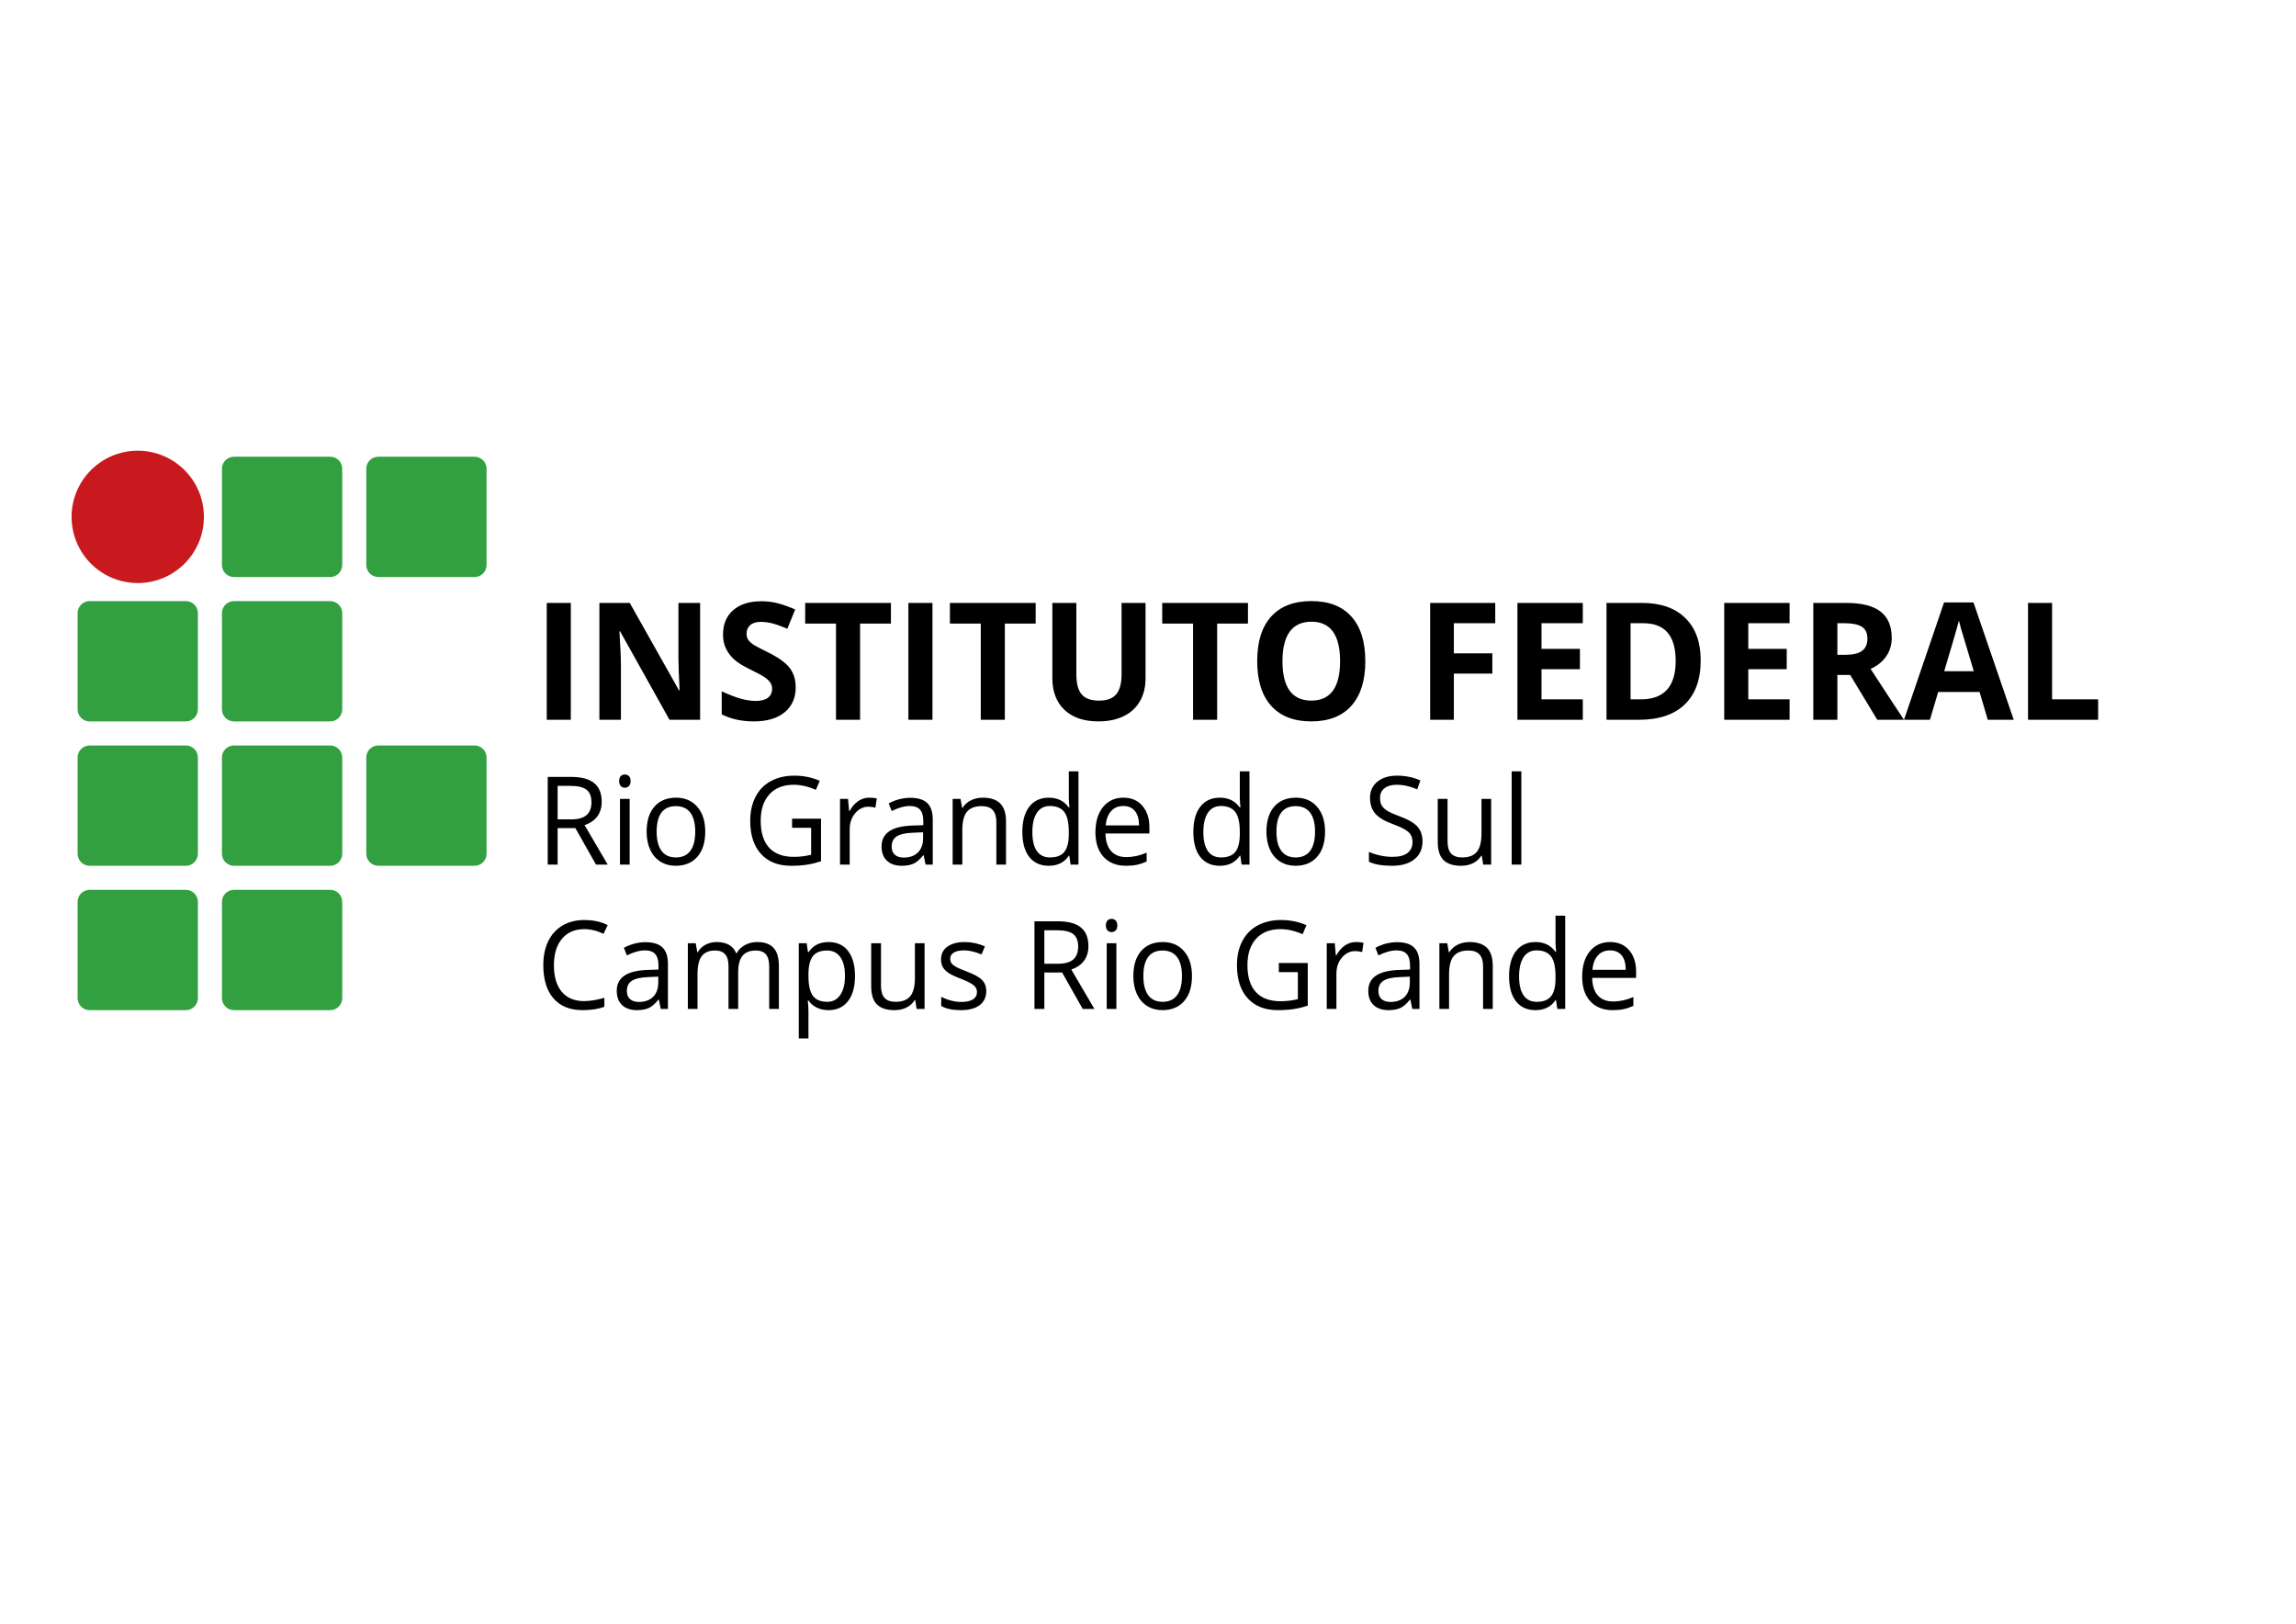
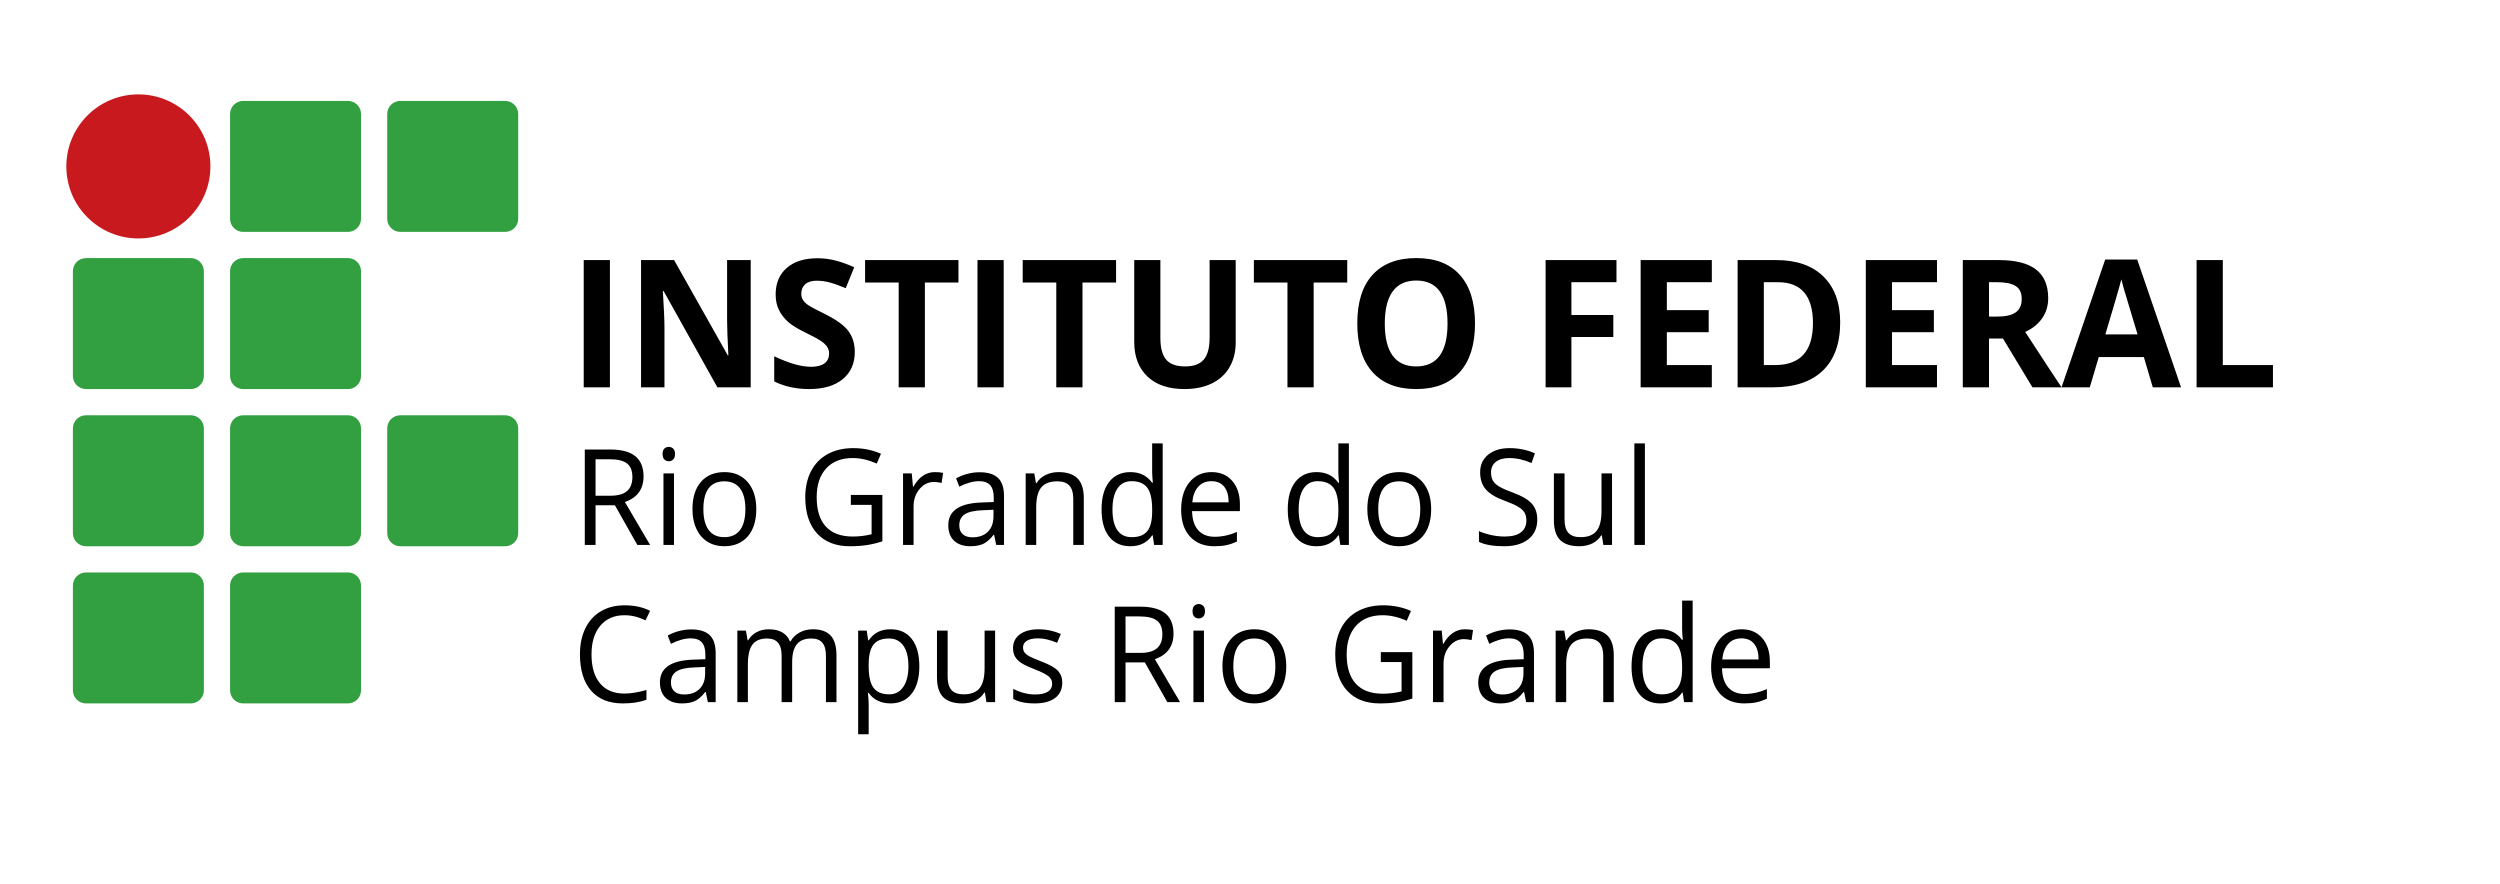
- <svg xmlns="http://www.w3.org/2000/svg" width="297mm" height="210mm" id="svg3494" version="1.1">
+ <svg xmlns="http://www.w3.org/2000/svg" width="297mm" height="105mm" id="svg3494" version="1.1">
  <defs id="defs3496" />
-   <g id="layer1" transform="translate(0,-308.2677)">
-     <rect style="fill:#c8191e;fill-opacity:1;stroke:none;stroke-width:1;stroke-miterlimit:4;stroke-dasharray:1, 8;stroke-dashoffset:0;stroke-opacity:1" id="rect3388" width="64.691" height="64.691" x="35" y="528.585" ry="32.345" />
-     <rect y="531.525" x="108.512" height="58.81" width="58.81" id="rect3396" style="fill:#32a041;fill-opacity:1;stroke:none;stroke-width:1;stroke-miterlimit:4;stroke-dasharray:1, 8;stroke-dashoffset:0;stroke-opacity:1" ry="5.881" />
-     <rect style="fill:#32a041;fill-opacity:1;stroke:none;stroke-width:1;stroke-miterlimit:4;stroke-dasharray:1, 8;stroke-dashoffset:0;stroke-opacity:1" id="rect3398" width="58.81" height="58.81" x="179.084" y="531.525" ry="5.881" />
-     <rect y="602.097" x="37.94" height="58.81" width="58.81" id="rect3400" style="fill:#32a041;fill-opacity:1;stroke:none;stroke-width:1;stroke-miterlimit:4;stroke-dasharray:1, 8;stroke-dashoffset:0;stroke-opacity:1" ry="5.881" />
-     <rect style="fill:#32a041;fill-opacity:1;stroke:none;stroke-width:1;stroke-miterlimit:4;stroke-dasharray:1, 8;stroke-dashoffset:0;stroke-opacity:1" id="rect3402" width="58.81" height="58.81" x="108.512" y="602.097" ry="5.881" />
-     <rect style="fill:#32a041;fill-opacity:1;stroke:none;stroke-width:1;stroke-miterlimit:4;stroke-dasharray:1, 8;stroke-dashoffset:0;stroke-opacity:1" id="rect3406" width="58.81" height="58.81" x="37.94" y="672.669" ry="5.881" />
-     <rect y="672.669" x="108.512" height="58.81" width="58.81" id="rect3408" style="fill:#32a041;fill-opacity:1;stroke:none;stroke-width:1;stroke-miterlimit:4;stroke-dasharray:1, 8;stroke-dashoffset:0;stroke-opacity:1" ry="5.881" />
-     <rect style="fill:#32a041;fill-opacity:1;stroke:none;stroke-width:1;stroke-miterlimit:4;stroke-dasharray:1, 8;stroke-dashoffset:0;stroke-opacity:1" id="rect3410" width="58.81" height="58.81" x="179.084" y="672.669" ry="5.881" />
-     <rect y="743.241" x="37.94" height="58.81" width="58.81" id="rect3412" style="fill:#32a041;fill-opacity:1;stroke:none;stroke-width:1;stroke-miterlimit:4;stroke-dasharray:1, 8;stroke-dashoffset:0;stroke-opacity:1" ry="5.881" />
-     <rect style="fill:#32a041;fill-opacity:1;stroke:none;stroke-width:1;stroke-miterlimit:4;stroke-dasharray:1, 8;stroke-dashoffset:0;stroke-opacity:1" id="rect3414" width="58.81" height="58.81" x="108.512" y="743.241" ry="5.881" />
-     <text xml:space="preserve" style="font-style:normal;font-variant:normal;font-weight:bold;font-stretch:normal;font-size:78.883px;line-height:125%;font-family:'Open Sans';-inkscape-font-specification:'Open Sans, Bold';text-align:start;letter-spacing:0px;word-spacing:0px;writing-mode:lr-tb;text-anchor:start;fill:#000000;fill-opacity:1;stroke:none;stroke-width:1px;stroke-linecap:butt;stroke-linejoin:miter;stroke-opacity:1" x="264.093" y="650.678" id="text4218" transform="scale(0.9856881,1.01452)">
-       <tspan id="tspan4220" x="264.093" y="650.678" style="font-style:normal;font-variant:normal;font-weight:bold;font-stretch:normal;font-size:78.883px;line-height:125%;font-family:'Open Sans';-inkscape-font-specification:'Open Sans, Bold';text-align:start;writing-mode:lr-tb;text-anchor:start">INSTITUTO FEDERAL</tspan>
-     </text>
-     <text transform="scale(0.9856881,1.01452)" id="text3468" y="720.432" x="265.864" style="font-style:normal;font-variant:normal;font-weight:normal;font-stretch:normal;font-size:59.162px;line-height:125%;font-family:'Open Sans';-inkscape-font-specification:'Open Sans, Normal';text-align:start;letter-spacing:0px;word-spacing:0px;writing-mode:lr-tb;text-anchor:start;fill:#000000;fill-opacity:1;stroke:none;stroke-width:1px;stroke-linecap:butt;stroke-linejoin:miter;stroke-opacity:1" xml:space="preserve">
-       <tspan style="font-style:normal;font-variant:normal;font-weight:normal;font-stretch:normal;font-size:59.162px;line-height:125%;font-family:'Open Sans';-inkscape-font-specification:'Open Sans, Normal';text-align:start;writing-mode:lr-tb;text-anchor:start" y="720.432" x="265.864" id="tspan3470">Rio Grande do Sul</tspan>
-     </text>
-     <text xml:space="preserve" style="font-style:normal;font-variant:normal;font-weight:normal;font-stretch:normal;font-size:59.162px;line-height:125%;font-family:'Open Sans';-inkscape-font-specification:'Open Sans, Normal';text-align:start;letter-spacing:0px;word-spacing:0px;writing-mode:lr-tb;text-anchor:start;fill:#000000;fill-opacity:1;stroke:none;stroke-width:1px;stroke-linecap:butt;stroke-linejoin:miter;stroke-opacity:1" x="265.864" y="789.994" id="text3472" transform="scale(0.9856881,1.01452)">
-       <tspan id="tspan3474" x="265.864" y="789.994" style="font-style:normal;font-variant:normal;font-weight:normal;font-stretch:normal;font-size:59.162px;line-height:125%;font-family:'Open Sans';-inkscape-font-specification:'Open Sans, Normal';text-align:start;writing-mode:lr-tb;text-anchor:start">Campus Rio Grande</tspan>
-     </text>
+   <g id="layer1" transform="translate(0,-680.3153)">
+     <g id="g3350" transform="translate(-5.214562,194.1047)">
+       <rect ry="32.345" y="528.585" x="35" height="64.691" width="64.691" id="rect3388" style="fill:#c8191e;fill-opacity:1;stroke:none;stroke-width:1;stroke-miterlimit:4;stroke-dasharray:1, 8;stroke-dashoffset:0;stroke-opacity:1" />
+       <rect ry="5.881" style="fill:#32a041;fill-opacity:1;stroke:none;stroke-width:1;stroke-miterlimit:4;stroke-dasharray:1, 8;stroke-dashoffset:0;stroke-opacity:1" id="rect3396" width="58.81" height="58.81" x="108.512" y="531.525" />
+       <rect ry="5.881" y="531.525" x="179.084" height="58.81" width="58.81" id="rect3398" style="fill:#32a041;fill-opacity:1;stroke:none;stroke-width:1;stroke-miterlimit:4;stroke-dasharray:1, 8;stroke-dashoffset:0;stroke-opacity:1" />
+       <rect ry="5.881" style="fill:#32a041;fill-opacity:1;stroke:none;stroke-width:1;stroke-miterlimit:4;stroke-dasharray:1, 8;stroke-dashoffset:0;stroke-opacity:1" id="rect3400" width="58.81" height="58.81" x="37.94" y="602.097" />
+       <rect ry="5.881" y="602.097" x="108.512" height="58.81" width="58.81" id="rect3402" style="fill:#32a041;fill-opacity:1;stroke:none;stroke-width:1;stroke-miterlimit:4;stroke-dasharray:1, 8;stroke-dashoffset:0;stroke-opacity:1" />
+       <rect ry="5.881" y="672.669" x="37.94" height="58.81" width="58.81" id="rect3406" style="fill:#32a041;fill-opacity:1;stroke:none;stroke-width:1;stroke-miterlimit:4;stroke-dasharray:1, 8;stroke-dashoffset:0;stroke-opacity:1" />
+       <rect ry="5.881" style="fill:#32a041;fill-opacity:1;stroke:none;stroke-width:1;stroke-miterlimit:4;stroke-dasharray:1, 8;stroke-dashoffset:0;stroke-opacity:1" id="rect3408" width="58.81" height="58.81" x="108.512" y="672.669" />
+       <rect ry="5.881" y="672.669" x="179.084" height="58.81" width="58.81" id="rect3410" style="fill:#32a041;fill-opacity:1;stroke:none;stroke-width:1;stroke-miterlimit:4;stroke-dasharray:1, 8;stroke-dashoffset:0;stroke-opacity:1" />
+       <rect ry="5.881" style="fill:#32a041;fill-opacity:1;stroke:none;stroke-width:1;stroke-miterlimit:4;stroke-dasharray:1, 8;stroke-dashoffset:0;stroke-opacity:1" id="rect3412" width="58.81" height="58.81" x="37.94" y="743.241" />
+       <rect ry="5.881" y="743.241" x="108.512" height="58.81" width="58.81" id="rect3414" style="fill:#32a041;fill-opacity:1;stroke:none;stroke-width:1;stroke-miterlimit:4;stroke-dasharray:1, 8;stroke-dashoffset:0;stroke-opacity:1" />
+       <text transform="scale(0.9856881,1.01452)" id="text4218" y="650.678" x="264.093" style="font-style:normal;font-variant:normal;font-weight:bold;font-stretch:normal;font-size:78.883px;line-height:125%;font-family:'Open Sans';-inkscape-font-specification:'Open Sans, Bold';text-align:start;letter-spacing:0px;word-spacing:0px;writing-mode:lr-tb;text-anchor:start;fill:#000000;fill-opacity:1;stroke:none;stroke-width:1px;stroke-linecap:butt;stroke-linejoin:miter;stroke-opacity:1" xml:space="preserve">
+         <tspan style="font-style:normal;font-variant:normal;font-weight:bold;font-stretch:normal;font-size:78.883px;line-height:125%;font-family:'Open Sans';-inkscape-font-specification:'Open Sans, Bold';text-align:start;writing-mode:lr-tb;text-anchor:start" y="650.678" x="264.093" id="tspan4220">INSTITUTO FEDERAL</tspan>
+       </text>
+       <text xml:space="preserve" style="font-style:normal;font-variant:normal;font-weight:normal;font-stretch:normal;font-size:59.162px;line-height:125%;font-family:'Open Sans';-inkscape-font-specification:'Open Sans, Normal';text-align:start;letter-spacing:0px;word-spacing:0px;writing-mode:lr-tb;text-anchor:start;fill:#000000;fill-opacity:1;stroke:none;stroke-width:1px;stroke-linecap:butt;stroke-linejoin:miter;stroke-opacity:1" x="265.864" y="720.432" id="text3468" transform="scale(0.9856881,1.01452)">
+         <tspan id="tspan3470" x="265.864" y="720.432" style="font-style:normal;font-variant:normal;font-weight:normal;font-stretch:normal;font-size:59.162px;line-height:125%;font-family:'Open Sans';-inkscape-font-specification:'Open Sans, Normal';text-align:start;writing-mode:lr-tb;text-anchor:start">Rio Grande do Sul</tspan>
+       </text>
+       <text transform="scale(0.9856881,1.01452)" id="text3472" y="789.994" x="265.864" style="font-style:normal;font-variant:normal;font-weight:normal;font-stretch:normal;font-size:59.162px;line-height:125%;font-family:'Open Sans';-inkscape-font-specification:'Open Sans, Normal';text-align:start;letter-spacing:0px;word-spacing:0px;writing-mode:lr-tb;text-anchor:start;fill:#000000;fill-opacity:1;stroke:none;stroke-width:1px;stroke-linecap:butt;stroke-linejoin:miter;stroke-opacity:1" xml:space="preserve">
+         <tspan style="font-style:normal;font-variant:normal;font-weight:normal;font-stretch:normal;font-size:59.162px;line-height:125%;font-family:'Open Sans';-inkscape-font-specification:'Open Sans, Normal';text-align:start;writing-mode:lr-tb;text-anchor:start" y="789.994" x="265.864" id="tspan3474">Campus Rio Grande</tspan>
+       </text>
+     </g>
  </g>
</svg>
